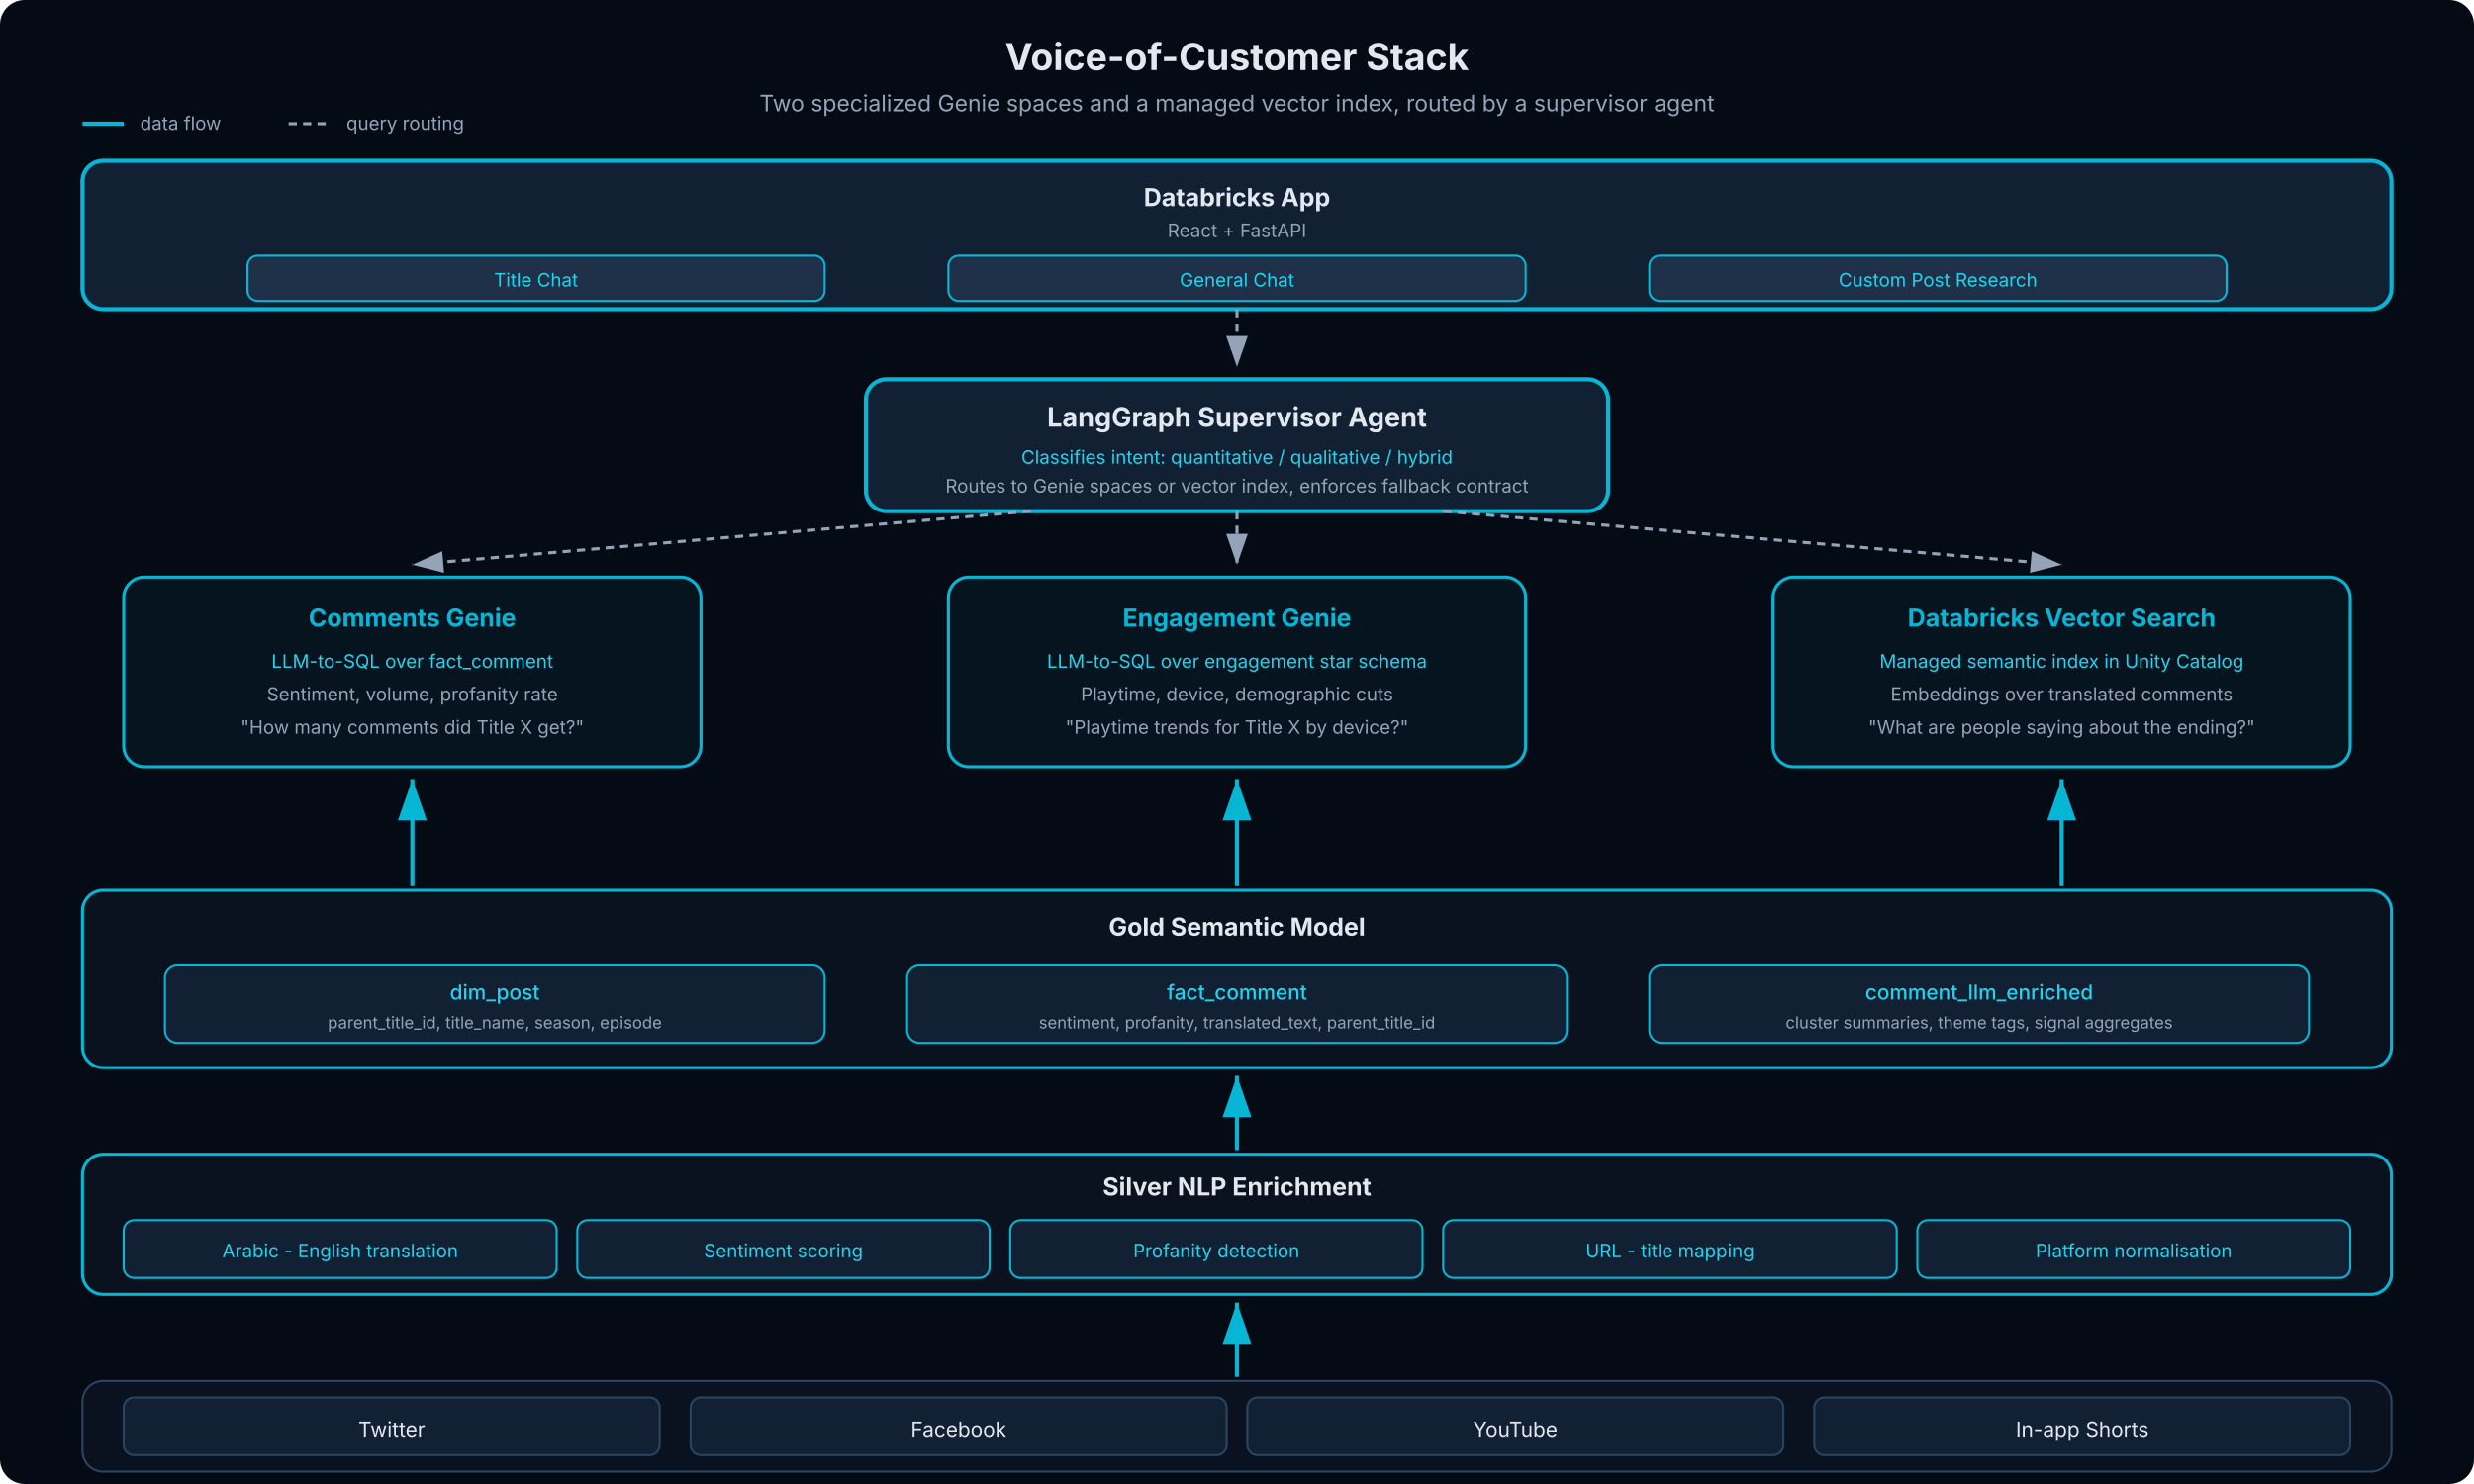
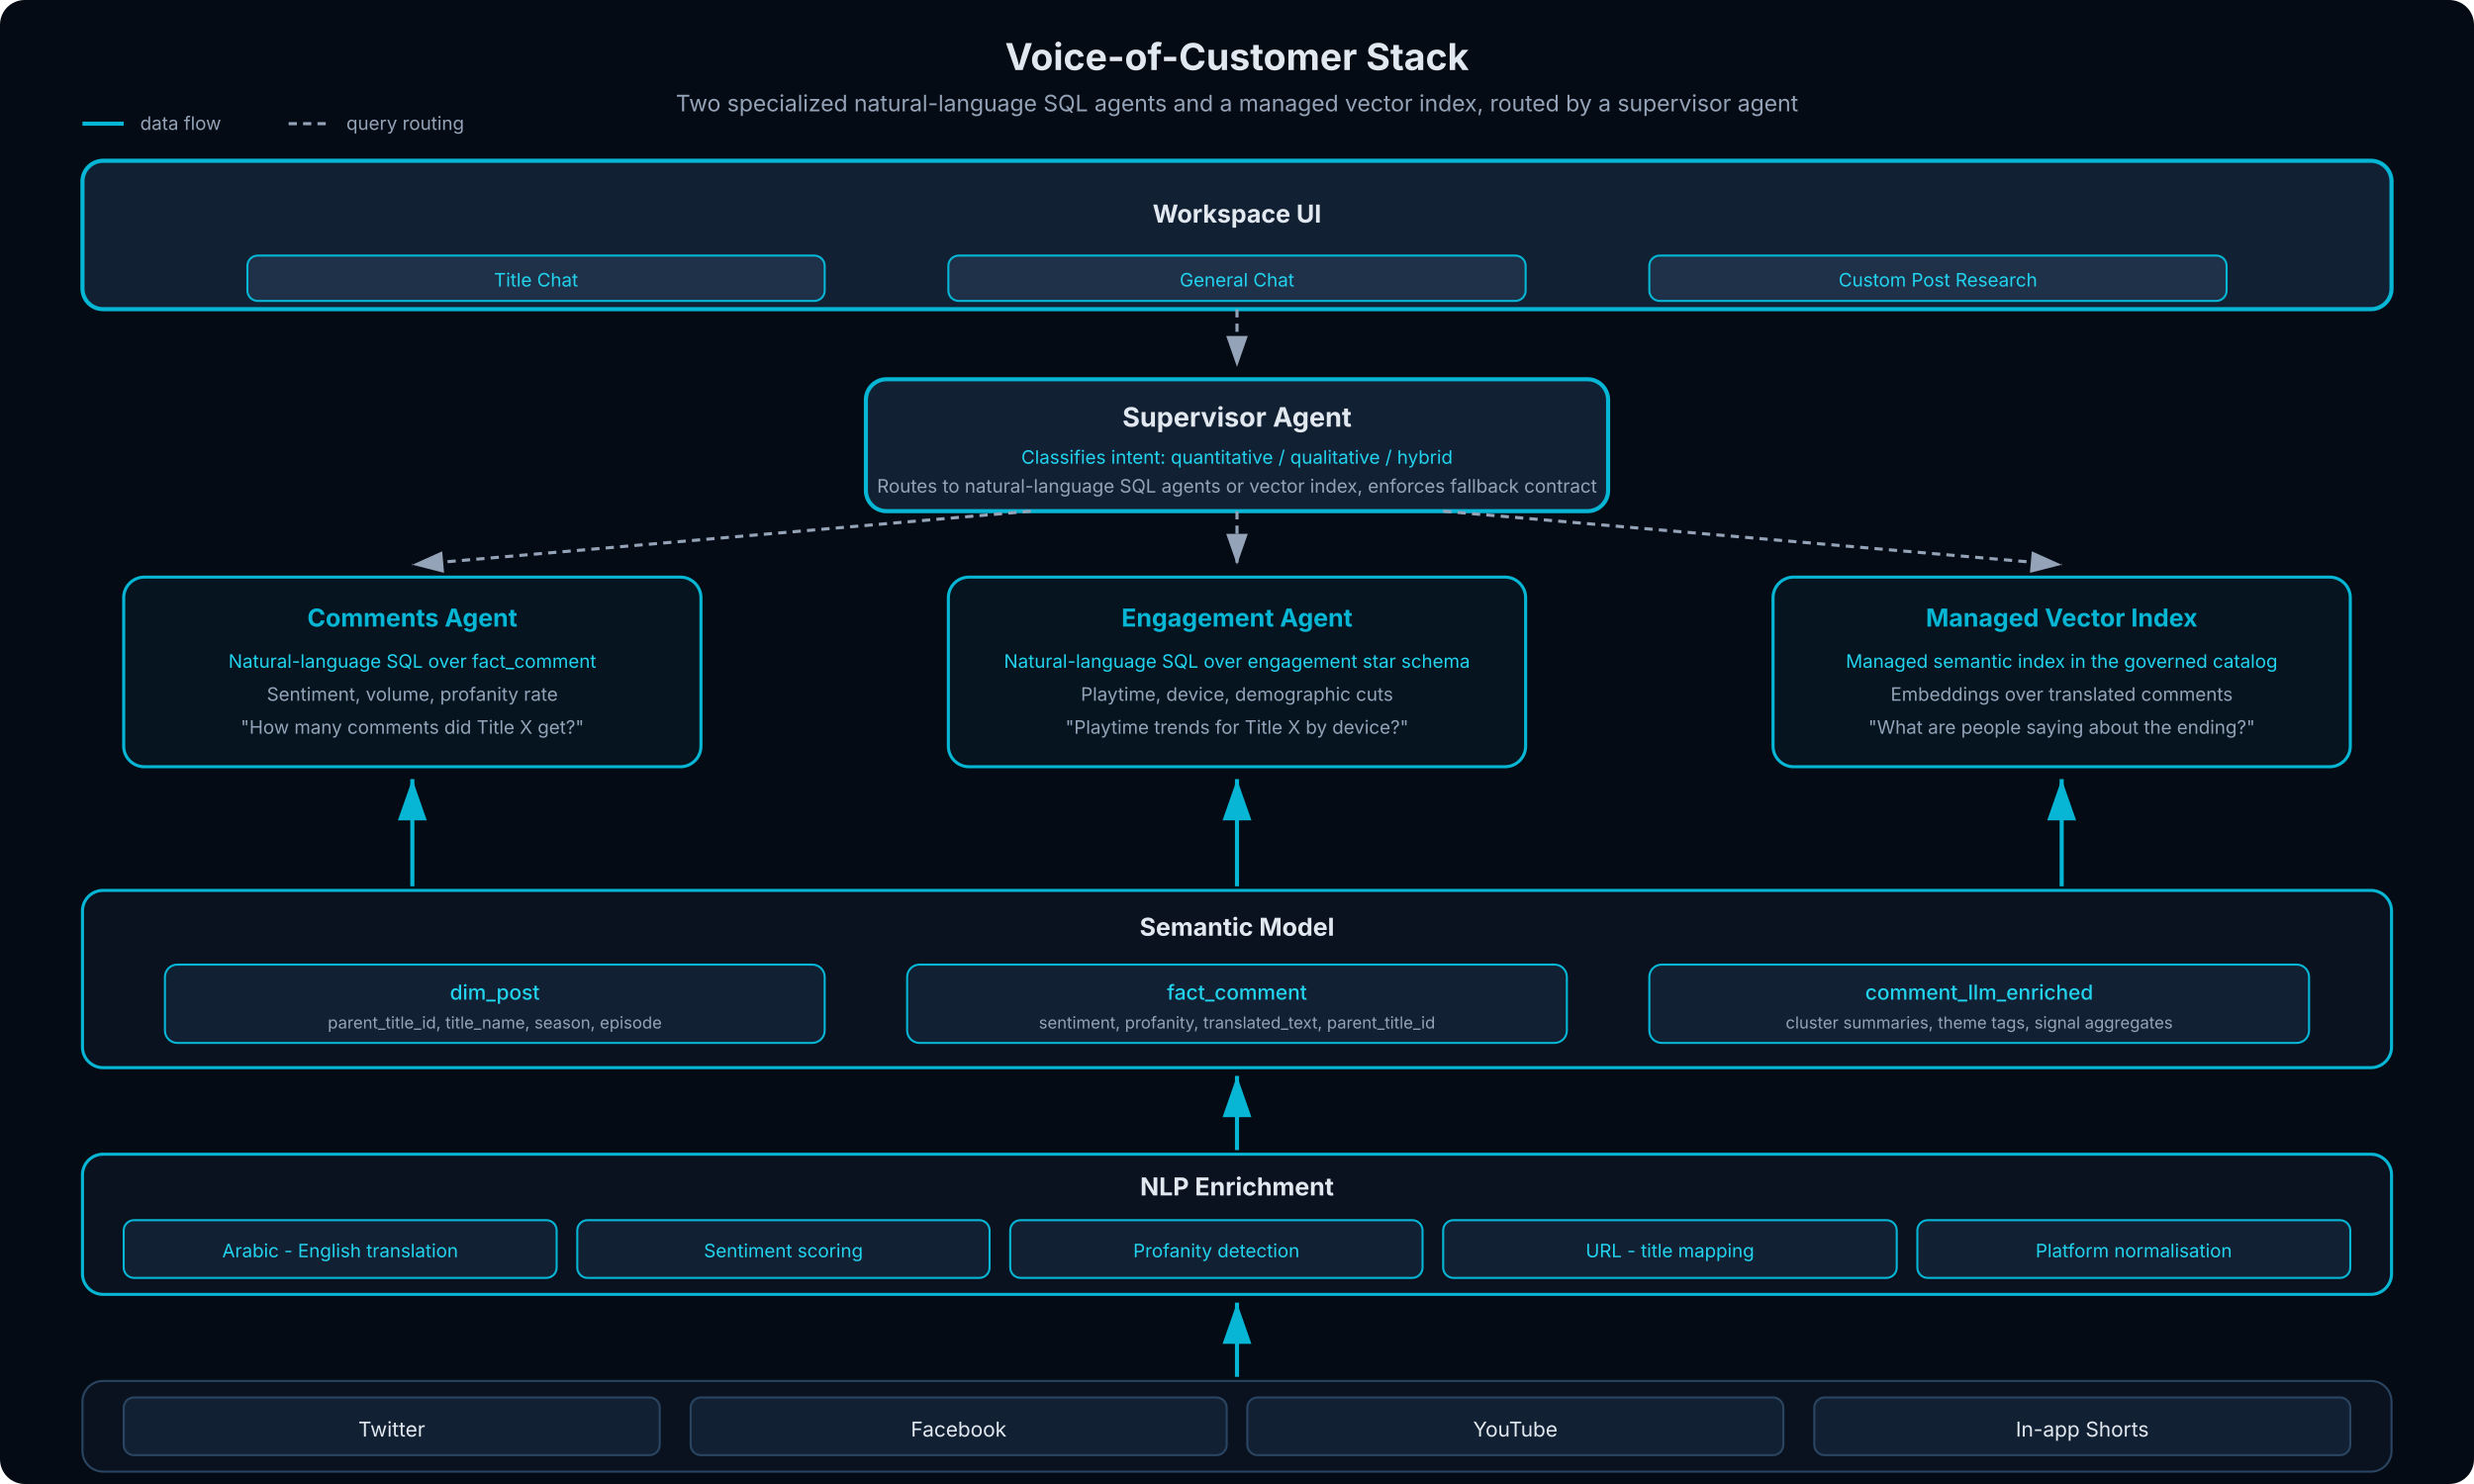
<svg xmlns="http://www.w3.org/2000/svg" viewBox="0 0 1200 720" font-family="Inter, system-ui, sans-serif">
  <defs>
    <marker id="up" markerWidth="10" markerHeight="7" refX="10" refY="3.5" orient="auto">
      <polygon points="0 0, 10 3.5, 0 7" fill="#06B6D4" />
    </marker>
    <marker id="down" markerWidth="10" markerHeight="7" refX="10" refY="3.5" orient="auto">
      <polygon points="0 0, 10 3.5, 0 7" fill="#94A3B8" />
    </marker>
  </defs>
  <rect width="1200" height="720" rx="12" fill="#050B14" />
  <text x="600" y="34" text-anchor="middle" font-size="18" font-weight="700" fill="#E2E8F0">Voice-of-Customer Stack</text>
-   <text x="600" y="54" text-anchor="middle" font-size="11" fill="#94A3B8">Two specialized Genie spaces and a managed vector index, routed by a supervisor agent</text>
+   <text x="600" y="54" text-anchor="middle" font-size="11" fill="#94A3B8">Two specialized natural-language SQL agents and a managed vector index, routed by a supervisor agent</text>
  <rect x="40" y="78" width="1120" height="72" rx="10" fill="#122033" stroke="#06B6D4" stroke-width="2" />
-   <text x="600" y="100" text-anchor="middle" font-size="12" font-weight="700" fill="#E2E8F0">Databricks App</text>
-   <text x="600" y="115" text-anchor="middle" font-size="9" fill="#94A3B8">React + FastAPI</text>
+   <text x="600" y="108" text-anchor="middle" font-size="12" font-weight="700" fill="#E2E8F0">Workspace UI</text>
  <rect x="120" y="124" width="280" height="22" rx="5" fill="#1E3148" stroke="#06B6D4" />
  <text x="260" y="139" text-anchor="middle" font-size="9" fill="#22D3EE">Title Chat</text>
  <rect x="460" y="124" width="280" height="22" rx="5" fill="#1E3148" stroke="#06B6D4" />
  <text x="600" y="139" text-anchor="middle" font-size="9" fill="#22D3EE">General Chat</text>
  <rect x="800" y="124" width="280" height="22" rx="5" fill="#1E3148" stroke="#06B6D4" />
  <text x="940" y="139" text-anchor="middle" font-size="9" fill="#22D3EE">Custom Post Research</text>
  <line x1="600" y1="150" x2="600" y2="178" stroke="#94A3B8" stroke-width="1.5" stroke-dasharray="4,3" marker-end="url(#down)" />
  <rect x="420" y="184" width="360" height="64" rx="10" fill="#122033" stroke="#06B6D4" stroke-width="2" />
-   <text x="600" y="207" text-anchor="middle" font-size="13" font-weight="700" fill="#E2E8F0">LangGraph Supervisor Agent</text>
+   <text x="600" y="207" text-anchor="middle" font-size="13" font-weight="700" fill="#E2E8F0">Supervisor Agent</text>
  <text x="600" y="225" text-anchor="middle" font-size="9" fill="#22D3EE">Classifies intent: quantitative / qualitative / hybrid</text>
-   <text x="600" y="239" text-anchor="middle" font-size="9" fill="#94A3B8">Routes to Genie spaces or vector index, enforces fallback contract</text>
+   <text x="600" y="239" text-anchor="middle" font-size="9" fill="#94A3B8">Routes to natural-language SQL agents or vector index, enforces fallback contract</text>
  <line x1="500" y1="248" x2="200" y2="274" stroke="#94A3B8" stroke-width="1.5" stroke-dasharray="4,3" marker-end="url(#down)" />
  <line x1="600" y1="248" x2="600" y2="274" stroke="#94A3B8" stroke-width="1.5" stroke-dasharray="4,3" marker-end="url(#down)" />
  <line x1="700" y1="248" x2="1000" y2="274" stroke="#94A3B8" stroke-width="1.5" stroke-dasharray="4,3" marker-end="url(#down)" />
  <rect x="60" y="280" width="280" height="92" rx="10" fill="rgba(6,182,212,0.06)" stroke="#06B6D4" stroke-width="1.5" />
-   <text x="200" y="304" text-anchor="middle" font-size="12" font-weight="700" fill="#06B6D4">Comments Genie</text>
-   <text x="200" y="324" text-anchor="middle" font-size="9" fill="#22D3EE">LLM-to-SQL over fact_comment</text>
+   <text x="200" y="304" text-anchor="middle" font-size="12" font-weight="700" fill="#06B6D4">Comments Agent</text>
+   <text x="200" y="324" text-anchor="middle" font-size="9" fill="#22D3EE">Natural-language SQL over fact_comment</text>
  <text x="200" y="340" text-anchor="middle" font-size="9" fill="#94A3B8">Sentiment, volume, profanity rate</text>
  <text x="200" y="356" text-anchor="middle" font-size="9" fill="#94A3B8">"How many comments did Title X get?"</text>
  <rect x="460" y="280" width="280" height="92" rx="10" fill="rgba(6,182,212,0.06)" stroke="#06B6D4" stroke-width="1.5" />
-   <text x="600" y="304" text-anchor="middle" font-size="12" font-weight="700" fill="#06B6D4">Engagement Genie</text>
-   <text x="600" y="324" text-anchor="middle" font-size="9" fill="#22D3EE">LLM-to-SQL over engagement star schema</text>
+   <text x="600" y="304" text-anchor="middle" font-size="12" font-weight="700" fill="#06B6D4">Engagement Agent</text>
+   <text x="600" y="324" text-anchor="middle" font-size="9" fill="#22D3EE">Natural-language SQL over engagement star schema</text>
  <text x="600" y="340" text-anchor="middle" font-size="9" fill="#94A3B8">Playtime, device, demographic cuts</text>
  <text x="600" y="356" text-anchor="middle" font-size="9" fill="#94A3B8">"Playtime trends for Title X by device?"</text>
  <rect x="860" y="280" width="280" height="92" rx="10" fill="rgba(6,182,212,0.06)" stroke="#06B6D4" stroke-width="1.5" />
-   <text x="1000" y="304" text-anchor="middle" font-size="12" font-weight="700" fill="#06B6D4">Databricks Vector Search</text>
-   <text x="1000" y="324" text-anchor="middle" font-size="9" fill="#22D3EE">Managed semantic index in Unity Catalog</text>
+   <text x="1000" y="304" text-anchor="middle" font-size="12" font-weight="700" fill="#06B6D4">Managed Vector Index</text>
+   <text x="1000" y="324" text-anchor="middle" font-size="9" fill="#22D3EE">Managed semantic index in the governed catalog</text>
  <text x="1000" y="340" text-anchor="middle" font-size="9" fill="#94A3B8">Embeddings over translated comments</text>
  <text x="1000" y="356" text-anchor="middle" font-size="9" fill="#94A3B8">"What are people saying about the ending?"</text>
  <line x1="200" y1="430" x2="200" y2="378" stroke="#06B6D4" stroke-width="2" marker-end="url(#up)" />
  <line x1="600" y1="430" x2="600" y2="378" stroke="#06B6D4" stroke-width="2" marker-end="url(#up)" />
  <line x1="1000" y1="430" x2="1000" y2="378" stroke="#06B6D4" stroke-width="2" marker-end="url(#up)" />
  <rect x="40" y="432" width="1120" height="86" rx="10" fill="#0A1220" stroke="#06B6D4" stroke-width="1.5" />
-   <text x="600" y="454" text-anchor="middle" font-size="12" font-weight="700" fill="#E2E8F0">Gold Semantic Model</text>
+   <text x="600" y="454" text-anchor="middle" font-size="12" font-weight="700" fill="#E2E8F0">Semantic Model</text>
  <rect x="80" y="468" width="320" height="38" rx="6" fill="#122033" stroke="#06B6D4" />
  <text x="240" y="485" text-anchor="middle" font-size="10" font-weight="500" fill="#22D3EE">dim_post</text>
  <text x="240" y="499" text-anchor="middle" font-size="8" fill="#94A3B8">parent_title_id, title_name, season, episode</text>
  <rect x="440" y="468" width="320" height="38" rx="6" fill="#122033" stroke="#06B6D4" />
  <text x="600" y="485" text-anchor="middle" font-size="10" font-weight="500" fill="#22D3EE">fact_comment</text>
  <text x="600" y="499" text-anchor="middle" font-size="8" fill="#94A3B8">sentiment, profanity, translated_text, parent_title_id</text>
  <rect x="800" y="468" width="320" height="38" rx="6" fill="#122033" stroke="#06B6D4" />
  <text x="960" y="485" text-anchor="middle" font-size="10" font-weight="500" fill="#22D3EE">comment_llm_enriched</text>
  <text x="960" y="499" text-anchor="middle" font-size="8" fill="#94A3B8">cluster summaries, theme tags, signal aggregates</text>
  <line x1="600" y1="558" x2="600" y2="522" stroke="#06B6D4" stroke-width="2" marker-end="url(#up)" />
  <rect x="40" y="560" width="1120" height="68" rx="10" fill="#0A1220" stroke="#06B6D4" stroke-width="1.5" />
-   <text x="600" y="580" text-anchor="middle" font-size="12" font-weight="700" fill="#E2E8F0">Silver NLP Enrichment</text>
+   <text x="600" y="580" text-anchor="middle" font-size="12" font-weight="700" fill="#E2E8F0">NLP Enrichment</text>
  <rect x="60" y="592" width="210" height="28" rx="5" fill="#122033" stroke="#06B6D4" />
  <text x="165" y="610" text-anchor="middle" font-size="9" fill="#22D3EE">Arabic - English translation</text>
  <rect x="280" y="592" width="200" height="28" rx="5" fill="#122033" stroke="#06B6D4" />
  <text x="380" y="610" text-anchor="middle" font-size="9" fill="#22D3EE">Sentiment scoring</text>
  <rect x="490" y="592" width="200" height="28" rx="5" fill="#122033" stroke="#06B6D4" />
  <text x="590" y="610" text-anchor="middle" font-size="9" fill="#22D3EE">Profanity detection</text>
  <rect x="700" y="592" width="220" height="28" rx="5" fill="#122033" stroke="#06B6D4" />
  <text x="810" y="610" text-anchor="middle" font-size="9" fill="#22D3EE">URL - title mapping</text>
  <rect x="930" y="592" width="210" height="28" rx="5" fill="#122033" stroke="#06B6D4" />
  <text x="1035" y="610" text-anchor="middle" font-size="9" fill="#22D3EE">Platform normalisation</text>
  <line x1="600" y1="668" x2="600" y2="632" stroke="#06B6D4" stroke-width="2" marker-end="url(#up)" />
  <rect x="40" y="670" width="1120" height="44" rx="10" fill="#0A1220" stroke="#2A4561" />
  <rect x="60" y="678" width="260" height="28" rx="5" fill="#122033" stroke="#2A4561" />
  <text x="190" y="697" text-anchor="middle" font-size="10" fill="#E2E8F0">Twitter</text>
  <rect x="335" y="678" width="260" height="28" rx="5" fill="#122033" stroke="#2A4561" />
  <text x="465" y="697" text-anchor="middle" font-size="10" fill="#E2E8F0">Facebook</text>
  <rect x="605" y="678" width="260" height="28" rx="5" fill="#122033" stroke="#2A4561" />
  <text x="735" y="697" text-anchor="middle" font-size="10" fill="#E2E8F0">YouTube</text>
  <rect x="880" y="678" width="260" height="28" rx="5" fill="#122033" stroke="#2A4561" />
  <text x="1010" y="697" text-anchor="middle" font-size="10" fill="#E2E8F0">In-app Shorts</text>
  <line x1="40" y1="60" x2="60" y2="60" stroke="#06B6D4" stroke-width="2" />
  <text x="68" y="63" font-size="9" fill="#94A3B8">data flow</text>
  <line x1="140" y1="60" x2="160" y2="60" stroke="#94A3B8" stroke-width="1.5" stroke-dasharray="4,3" />
  <text x="168" y="63" font-size="9" fill="#94A3B8">query routing</text>
</svg>
